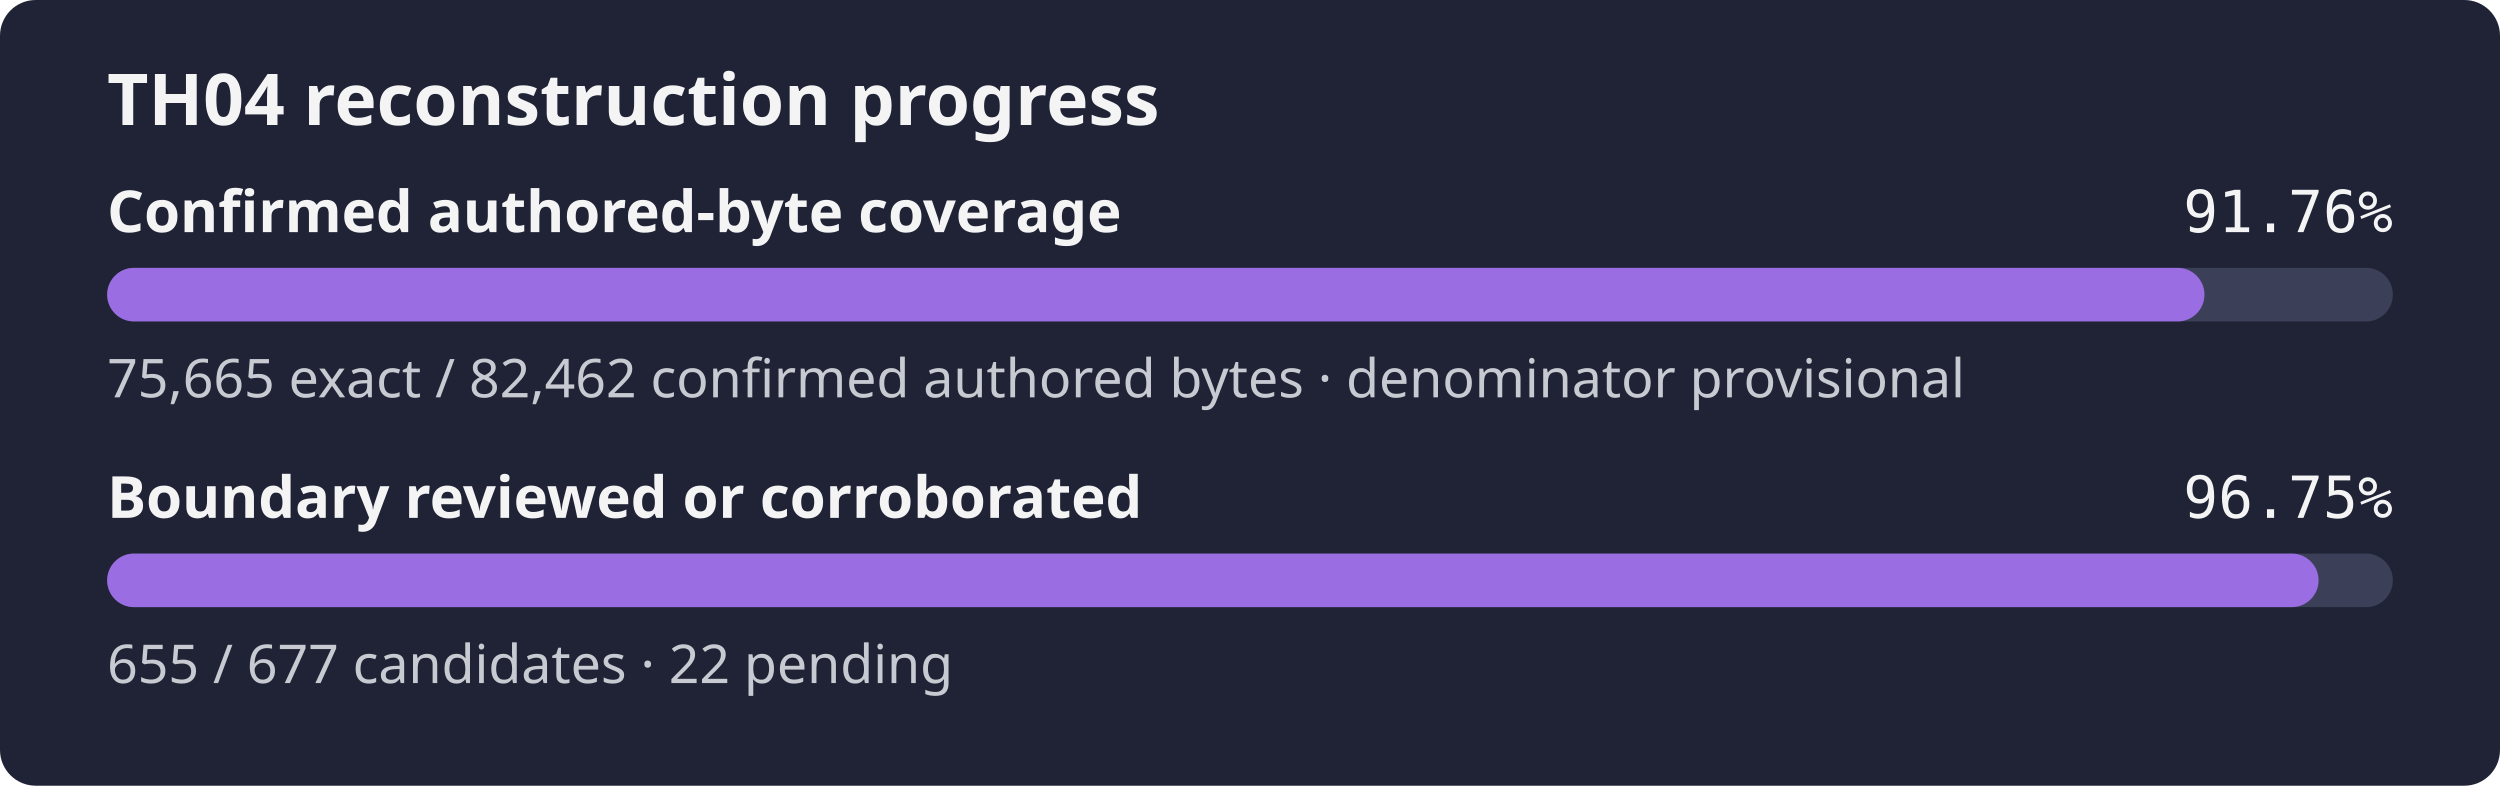
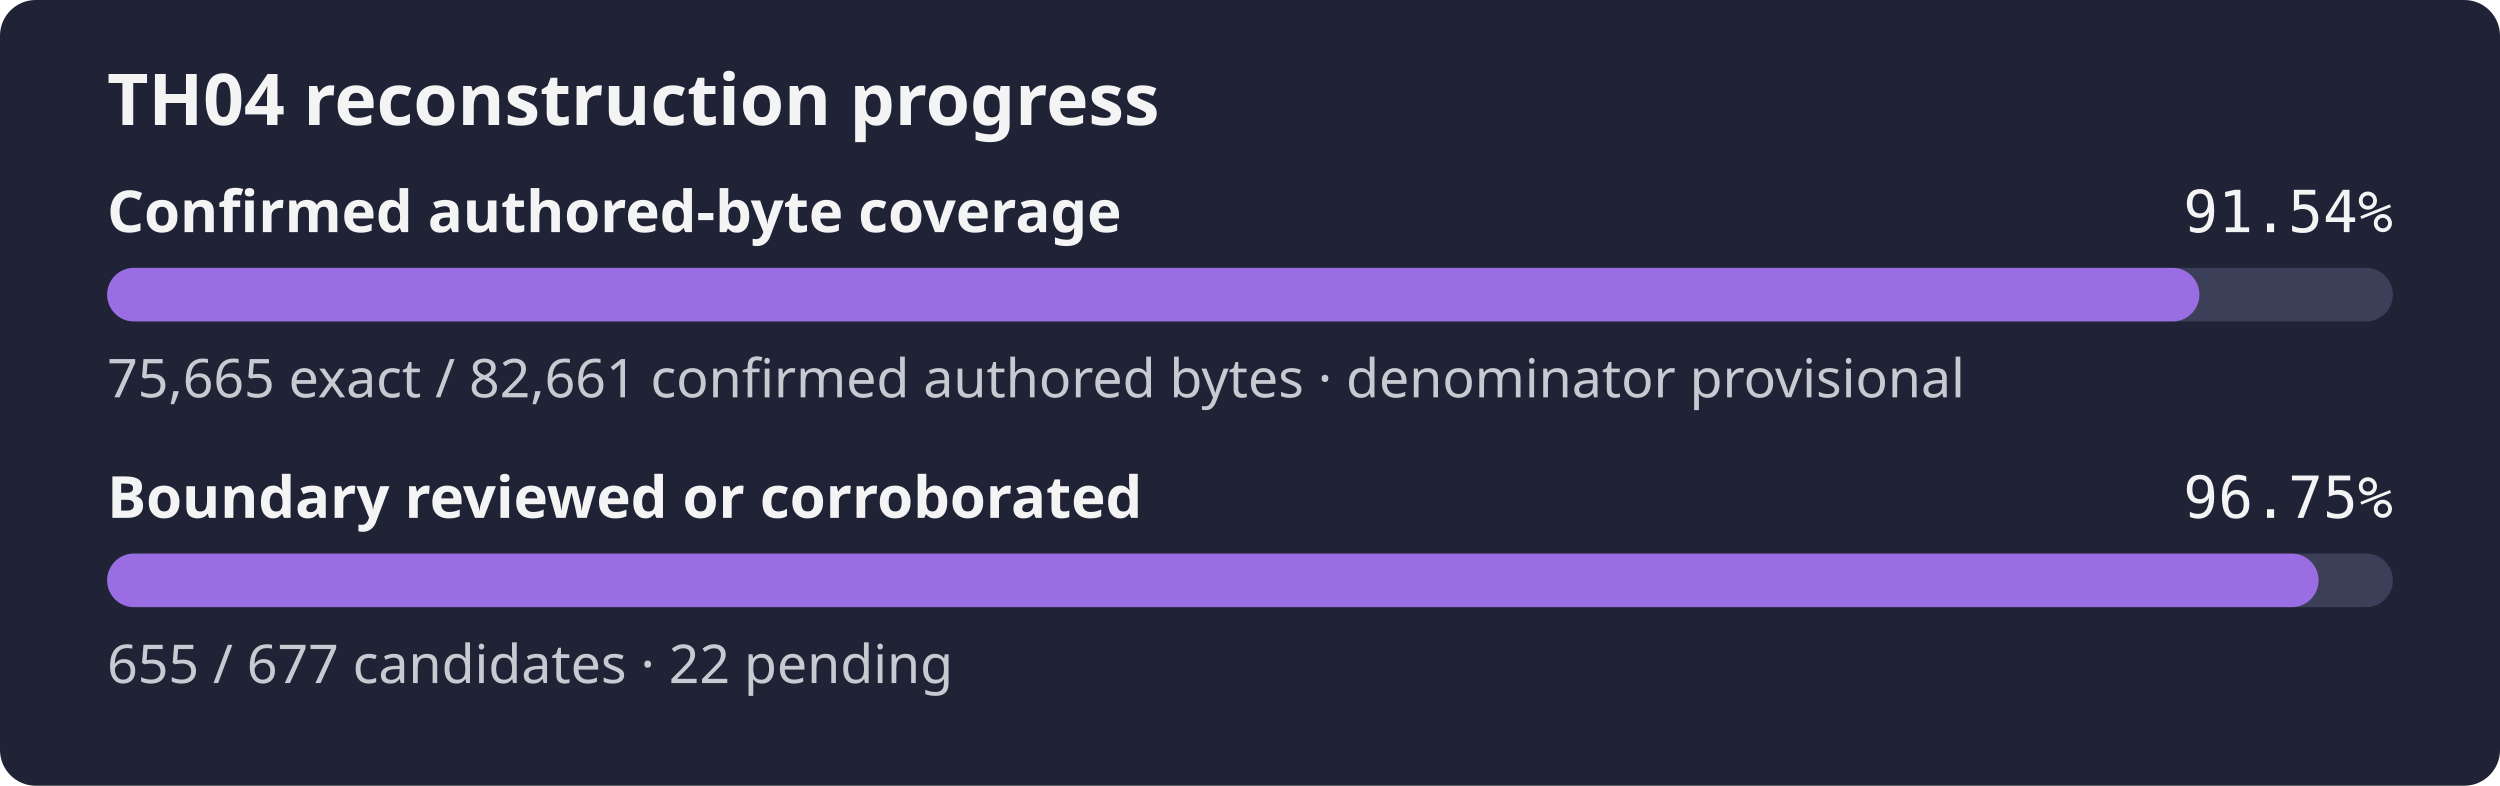
- <svg xmlns="http://www.w3.org/2000/svg" width="560" height="176" role="img" aria-label="TH04 reconstruction progress: 91.76% of the confirmed authored-byte set is exact, boundary reviewed or corroborated 96.75%">
+ <svg xmlns="http://www.w3.org/2000/svg" width="560" height="176" role="img" aria-label="TH04 reconstruction progress: 91.54% of the confirmed authored-byte set is exact, boundary reviewed or corroborated 96.75%">
  <rect width="560" height="176" rx="8" fill="#1f2335" />
  <text x="24" y="28" fill="#f4f4f5" font-family="sans-serif" font-size="16" font-weight="600">TH04 reconstruction progress</text>
  <text x="24" y="52" fill="#f4f4f5" font-family="sans-serif" font-size="13" font-weight="600">Confirmed authored-byte coverage</text>
-   <text x="536" y="52" fill="#f4f4f5" text-anchor="end" font-family="monospace" font-size="13">91.76%</text>
+   <text x="536" y="52" fill="#f4f4f5" text-anchor="end" font-family="monospace" font-size="13">91.54%</text>
  <rect x="24" y="60" width="512" height="12" rx="6" fill="#3b4058" />
-   <rect x="24" y="60" width="469.80" height="12" rx="6" fill="#9b6de3" />
-   <text x="24" y="89" fill="#c8cad2" font-family="sans-serif" font-size="12">75,665 exact / 82,462 confirmed authored bytes · denominator provisional</text>
+   <rect x="24" y="60" width="468.67" height="12" rx="6" fill="#9b6de3" />
+   <text x="24" y="89" fill="#c8cad2" font-family="sans-serif" font-size="12">75,665 exact / 82,661 confirmed authored bytes · denominator provisional</text>
  <text x="24" y="116" fill="#f4f4f5" font-family="sans-serif" font-size="13" font-weight="600">Boundary reviewed or corroborated</text>
  <text x="536" y="116" fill="#f4f4f5" text-anchor="end" font-family="monospace" font-size="13">96.75%</text>
  <rect x="24" y="124" width="512" height="12" rx="6" fill="#3b4058" />
  <rect x="24" y="124" width="495.36" height="12" rx="6" fill="#9b6de3" />
  <text x="24" y="153" fill="#c8cad2" font-family="sans-serif" font-size="12">655 / 677 candidates · 22 pending</text>
</svg>
